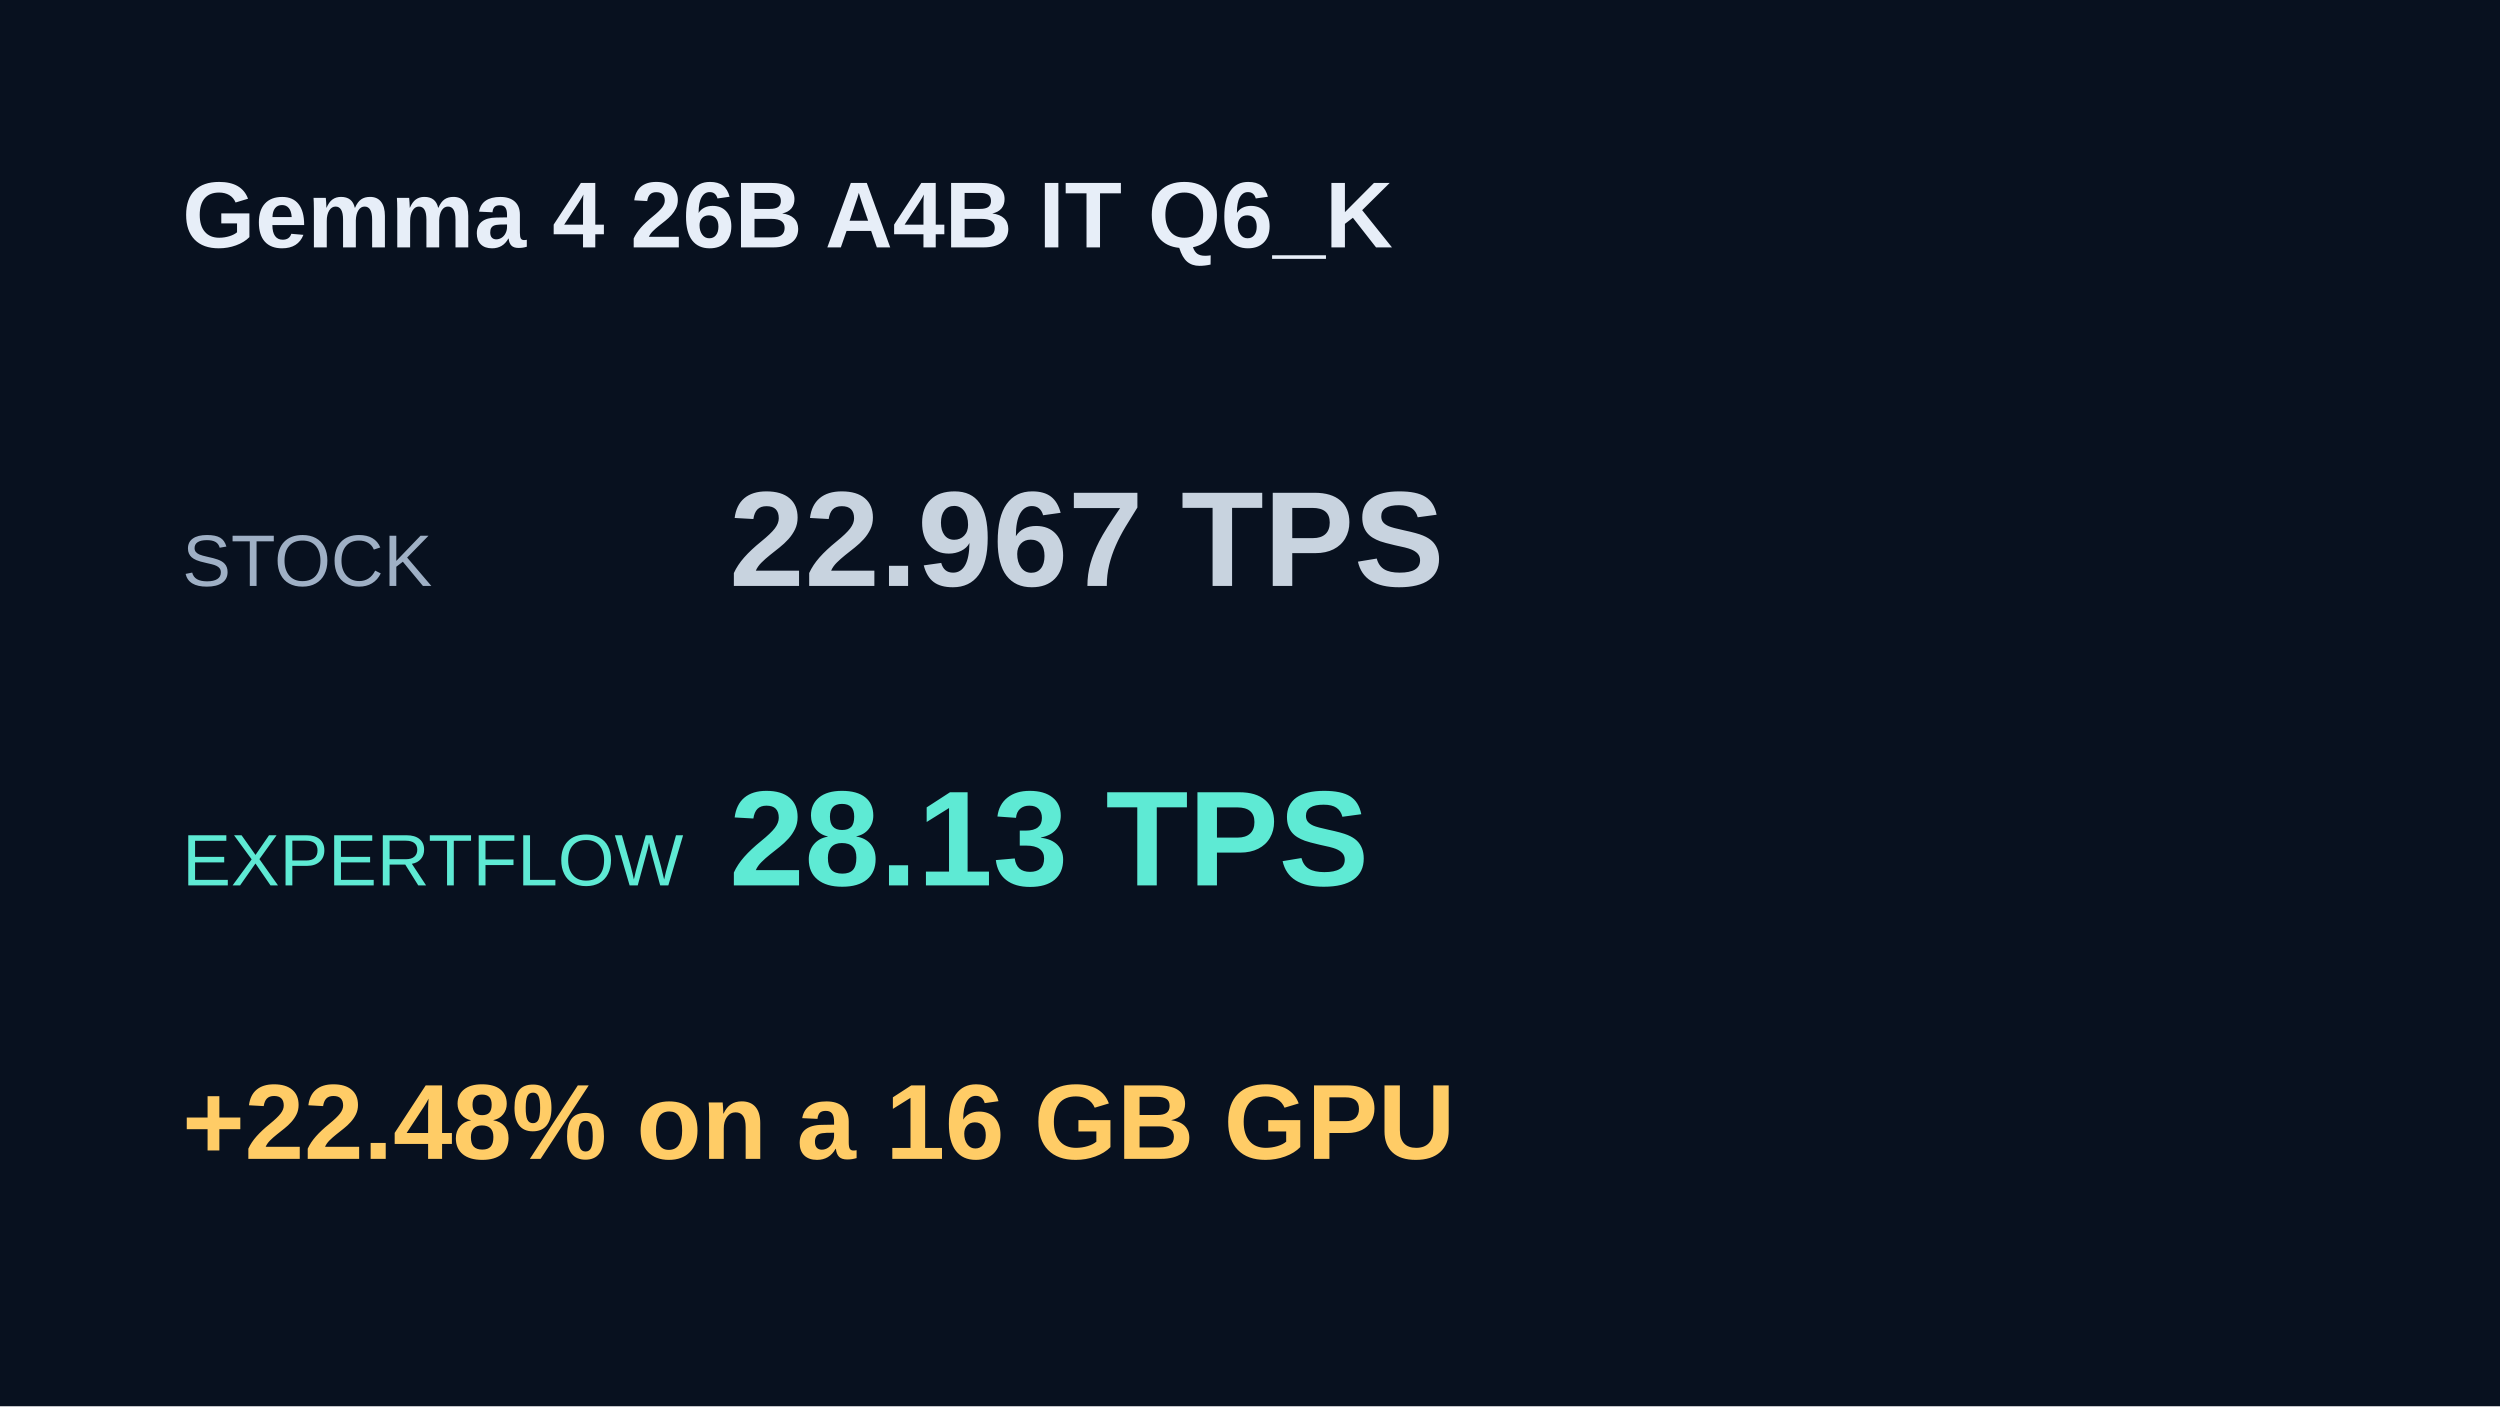
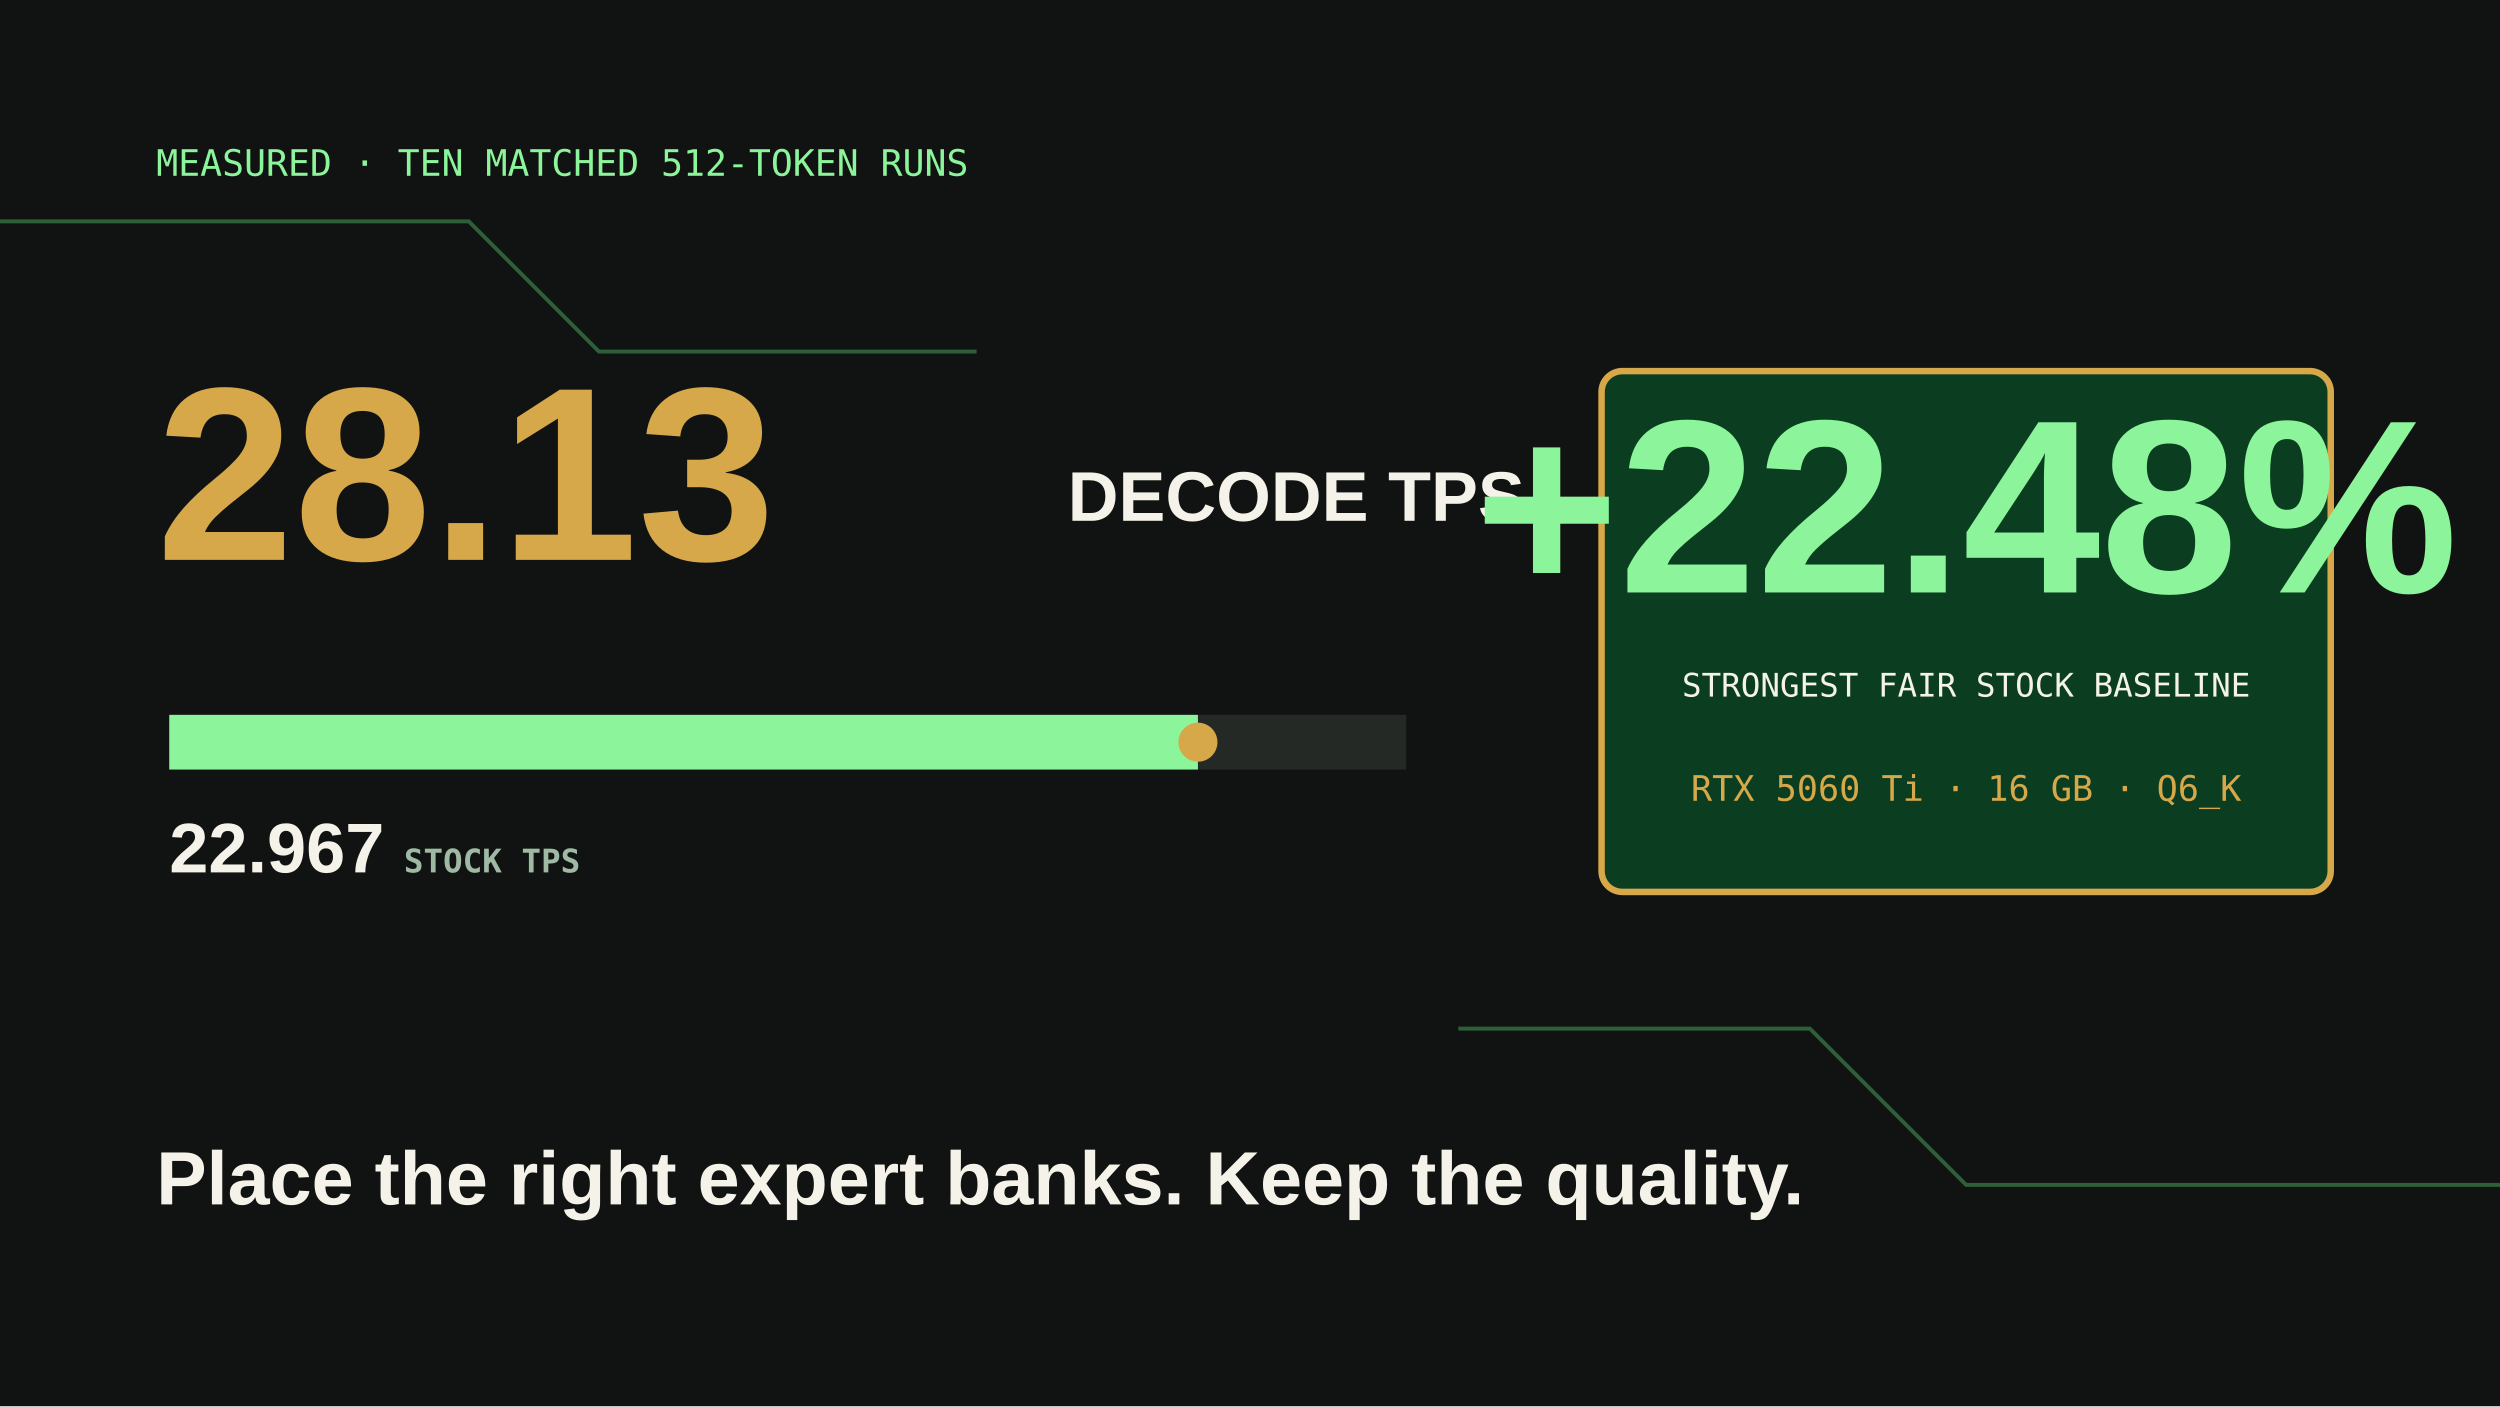
- <svg xmlns="http://www.w3.org/2000/svg" width="1920" height="1080" viewBox="0 0 1920 1080">
-   <rect width="1920" height="1080" fill="#08111f" />
-   <text x="140" y="190" fill="#e7eef8" font-family="Segoe UI,Arial" font-weight="700" font-size="72">Gemma 4 26B A4B IT Q6_K</text>
-   <text x="140" y="450" fill="#9fb0c5" font-family="Segoe UI,Arial" font-size="56">STOCK</text>
-   <text x="560" y="450" fill="#c8d3df" font-family="Segoe UI,Arial" font-weight="700" font-size="104">22.967 TPS</text>
-   <text x="140" y="680" fill="#5eead4" font-family="Segoe UI,Arial" font-size="56">EXPERTFLOW</text>
-   <text x="560" y="680" fill="#5eead4" font-family="Segoe UI,Arial" font-weight="700" font-size="104">28.13 TPS</text>
-   <text x="140" y="890" fill="#ffcc66" font-family="Segoe UI,Arial" font-weight="700" font-size="82">+22.48% on a 16 GB GPU</text>
+ <svg xmlns="http://www.w3.org/2000/svg" width="1920" height="1080" viewBox="0 0 1920 1080" role="img" aria-labelledby="title desc">
+   <rect width="1920" height="1080" fill="#101311" />
+   <g stroke="#4fbf68" fill="none" stroke-width="3" opacity=".45">
+     <path d="M0 170h360l100 100h290" />
+     <path d="M1920 910h-410l-120-120h-270" />
+   </g>
+   <style>text{font-family:Segoe UI,Arial,sans-serif}.m{font-family:Consolas,monospace}.h{font-size:58px;font-weight:800}.big{font-size:190px;font-weight:850}.mid{font-size:54px;font-weight:750}</style>
+   <text x="120" y="135" class="m" font-size="28" fill="#8cf59b">MEASURED · TEN MATCHED 512-TOKEN RUNS</text>
+   <text x="120" y="430" class="big" fill="#d6a84a">28.13</text>
+   <text x="820" y="400" class="mid" fill="#f4f2e9">DECODE TPS</text>
+   <path d="M130 570h950" stroke="#242925" stroke-width="42" />
+   <path d="M130 570h790" stroke="#8cf59b" stroke-width="42" />
+   <circle cx="920" cy="570" r="15" fill="#d6a84a" />
+   <text x="130" y="670" class="mid" fill="#f4f2e9">22.967 <tspan class="m" font-size="25" fill="#9fb9a5">STOCK TPS</tspan>
+   </text>
+   <rect x="1230" y="285" width="560" height="400" rx="16" fill="#0b3d20" stroke="#d6a84a" stroke-width="5" />
+   <text x="1510" y="455" text-anchor="middle" class="big" font-size="125" fill="#8cf59b">+22.48%</text>
+   <text x="1510" y="535" text-anchor="middle" class="m" font-size="25" fill="#f4f2e9">STRONGEST FAIR STOCK BASELINE</text>
+   <text x="1510" y="615" text-anchor="middle" class="m" font-size="27" fill="#d6a84a">RTX 5060 Ti · 16 GB · Q6_K</text>
+   <text x="120" y="925" class="h" fill="#f4f2e9">Place the right expert banks. Keep the quality.</text>
</svg>
